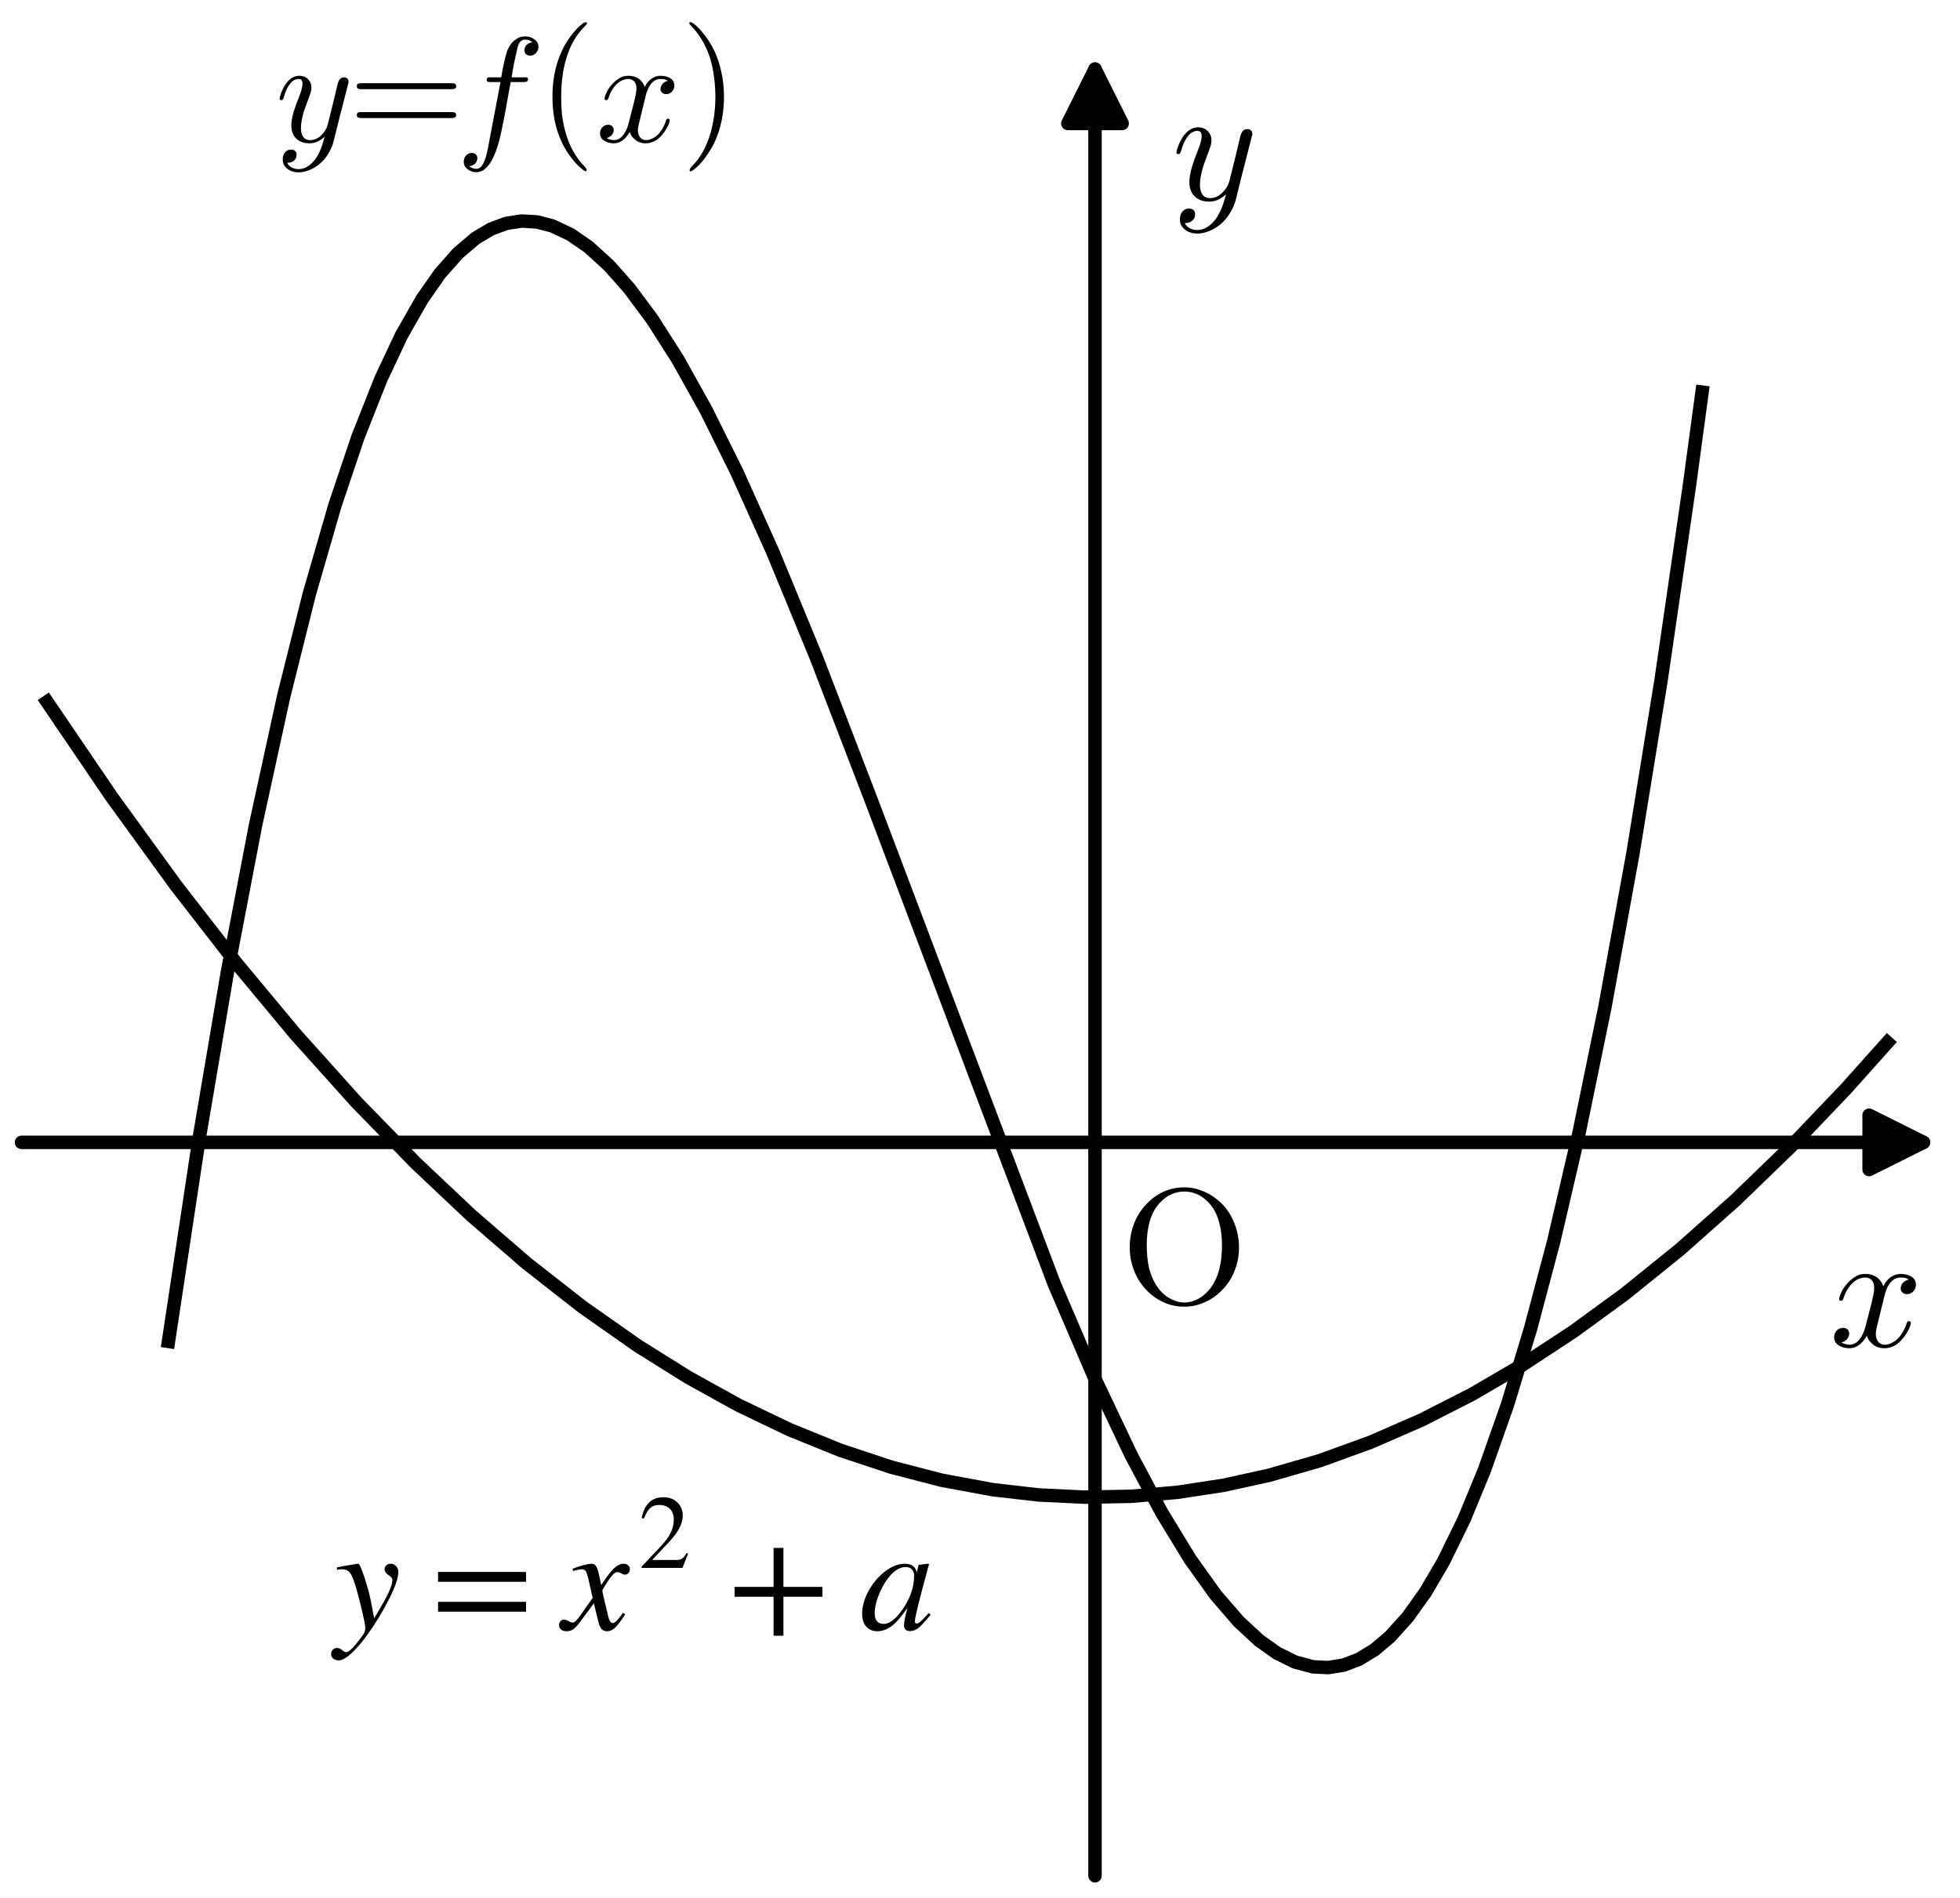
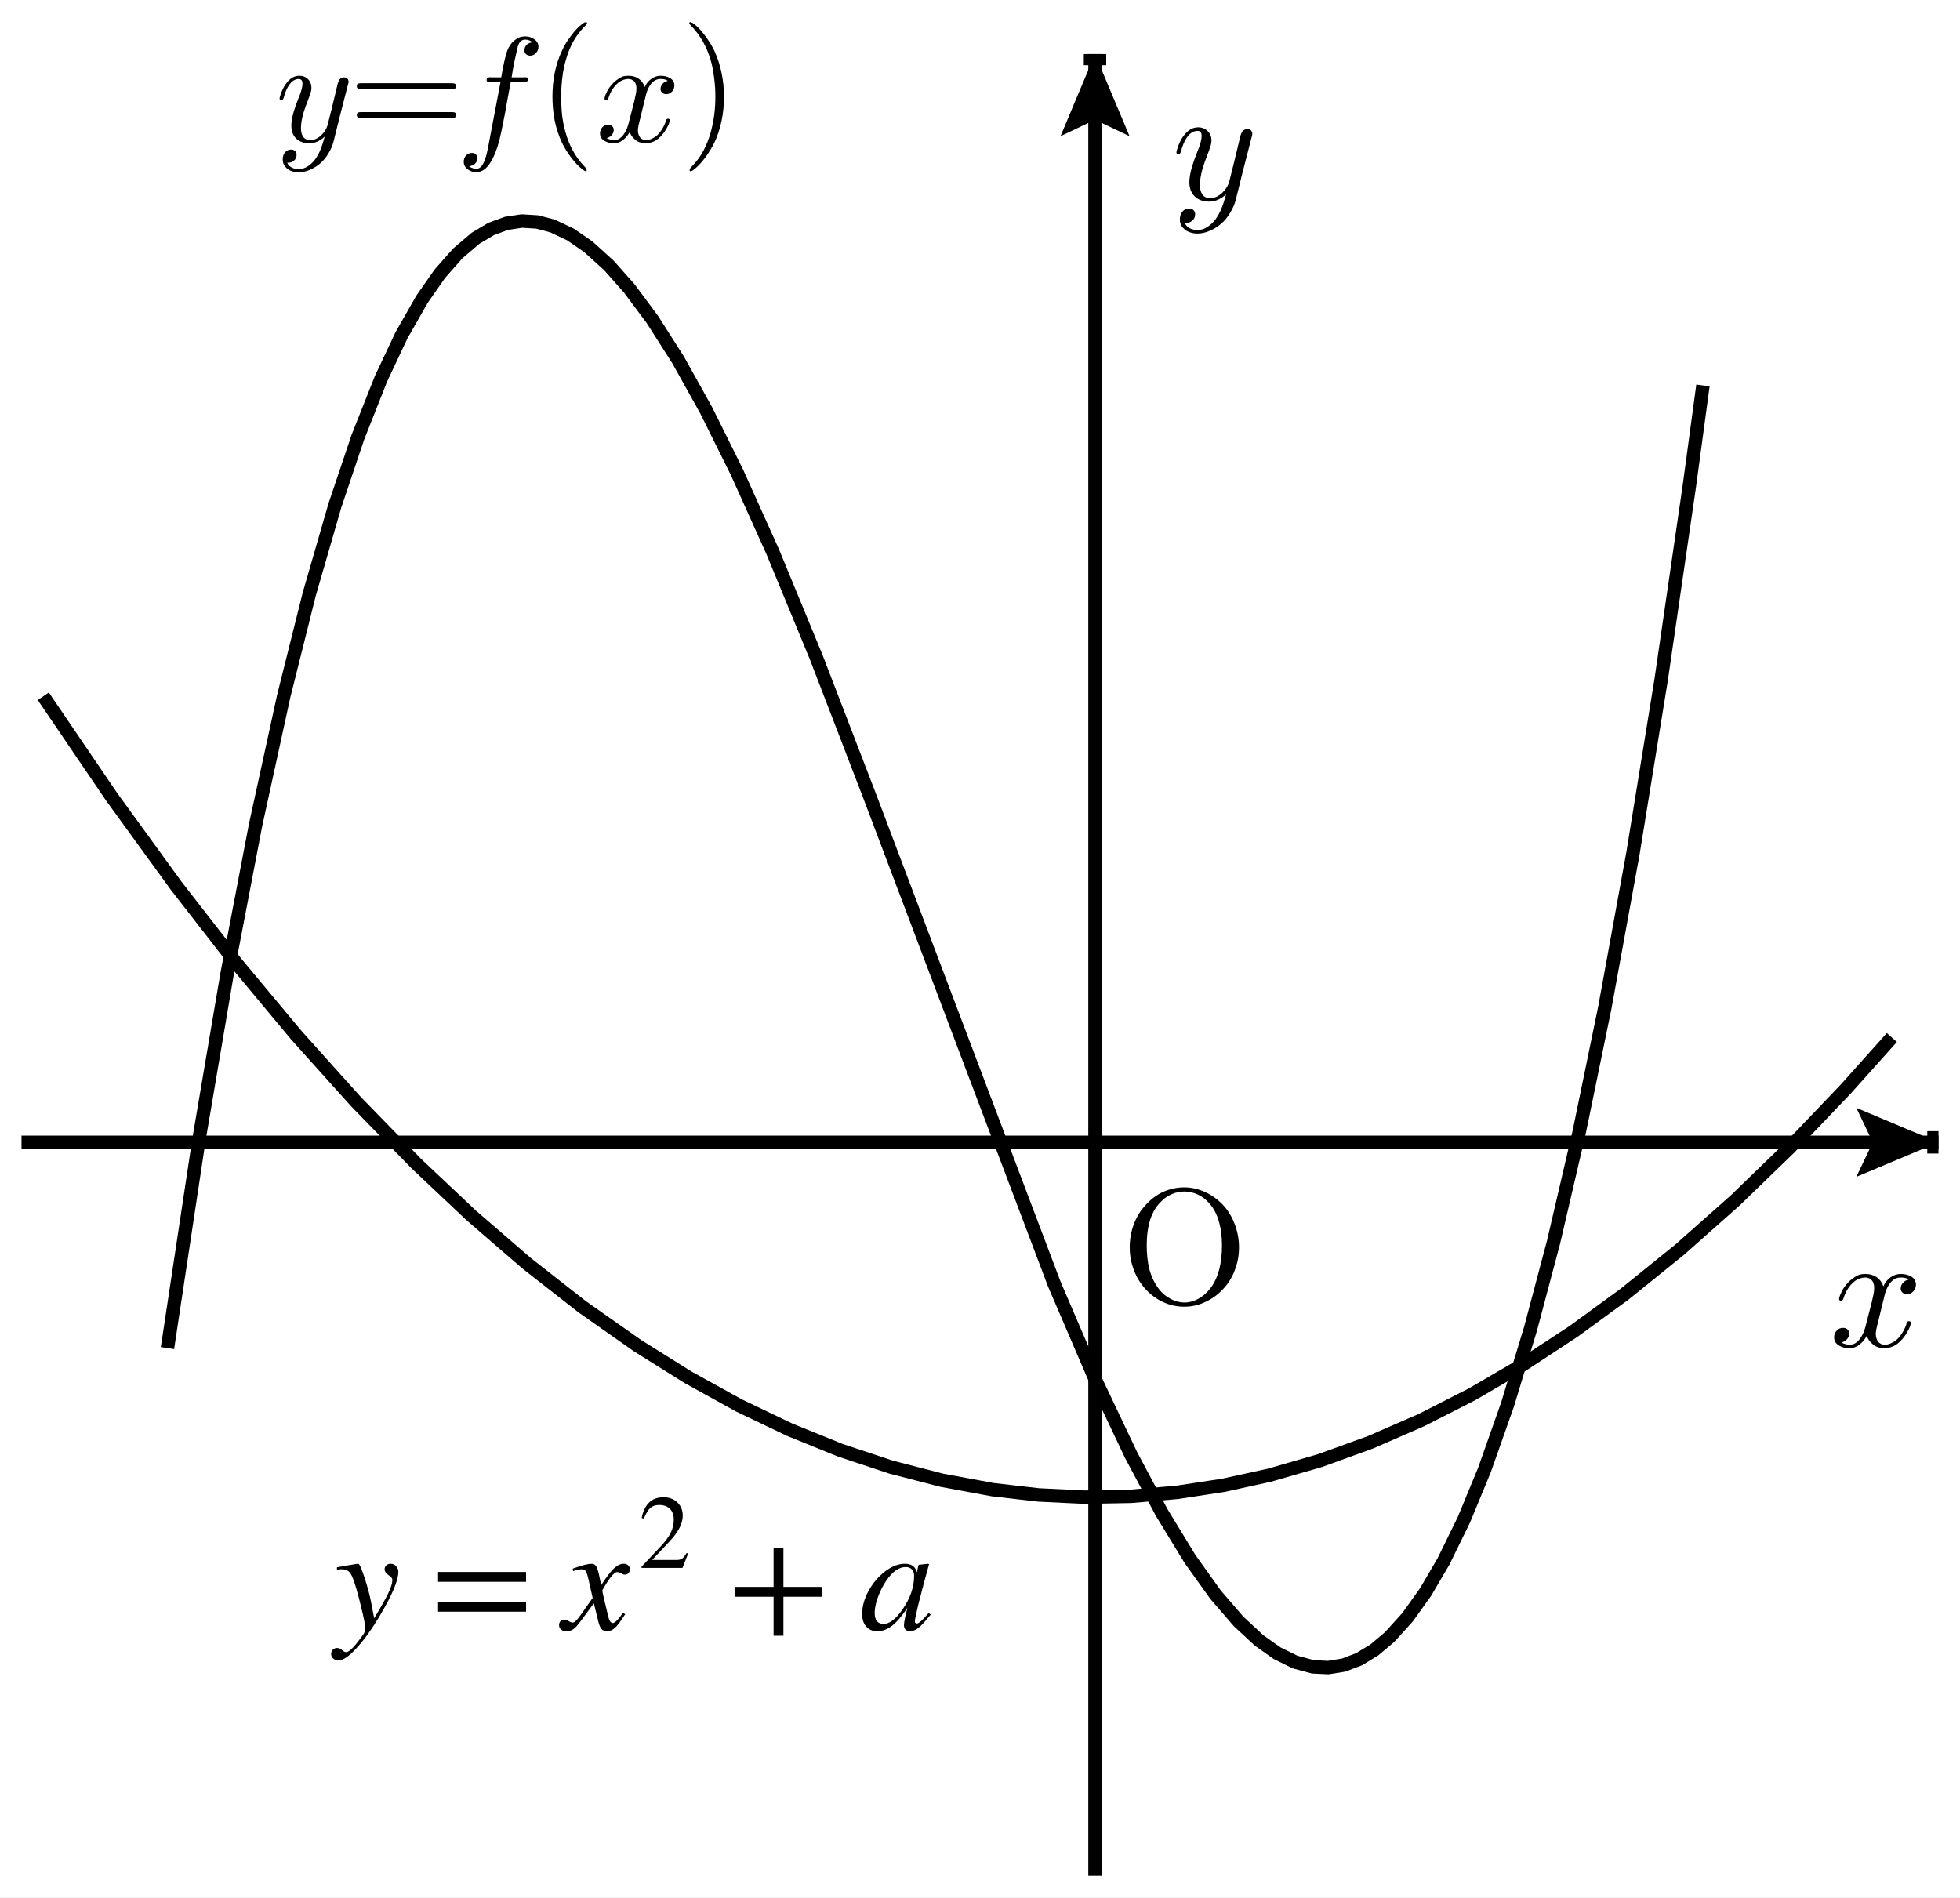
<svg xmlns="http://www.w3.org/2000/svg" xmlns:xlink="http://www.w3.org/1999/xlink" width="131.22pt" height="127.026pt" viewBox="0 0 131.22 127.026" version="1.1">
  <defs>
    <style type="text/css">*{stroke-linejoin: round; stroke-linecap: butt}</style>
  </defs>
  <g id="figure_1">
    <g id="patch_1">
      <path d="M 0 127.026  L 131.22 127.026  L 131.22 0  L 0 0  z " style="fill: #ffffff" />
    </g>
    <g id="axes_1">
      <g id="patch_2">
        <path d="M 1.44 125.586  L 129.78 125.586  L 129.78 3.618  L 1.44 3.618  z " style="fill: #ffffff" />
      </g>
      <g id="matplotlib.axis_1" />
      <g id="matplotlib.axis_2" />
      <g id="line2d_1">
-         <path d="M 11.279 89.81  L 13.336 76.201  L 15.222 65.097  L 17.107 55.252  L 18.993 46.615  L 20.707 39.769  L 22.421 33.841  L 23.963 29.26  L 25.506 25.363  L 26.877 22.452  L 28.249 20.041  L 29.448 18.325  L 30.648 16.964  L 31.848 15.944  L 32.877 15.332  L 33.905 14.953  L 34.933 14.798  L 35.962 14.86  L 36.99 15.13  L 38.19 15.697  L 39.39 16.523  L 40.761 17.767  L 42.132 19.313  L 43.675 21.389  L 45.389 24.079  L 47.275 27.463  L 49.331 31.602  L 51.731 36.936  L 54.645 44.001  L 58.245 53.354  L 70.586 85.974  L 73.328 92.362  L 75.728 97.422  L 77.785 101.283  L 79.67 104.376  L 81.384 106.773  L 82.927 108.56  L 84.298 109.831  L 85.498 110.681  L 86.698 111.274  L 87.898 111.596  L 88.926 111.646  L 89.955 111.48  L 90.983 111.089  L 92.011 110.464  L 93.04 109.597  L 94.24 108.27  L 95.44 106.59  L 96.639 104.543  L 98.011 101.739  L 99.382 98.419  L 100.925 94.044  L 102.467 88.965  L 104.01 83.154  L 105.724 75.804  L 107.438 67.477  L 109.323 57.143  L 111.209 45.531  L 113.094 32.589  L 113.951 26.252  L 113.951 26.252  " clip-path="url(#pb007043fac)" style="fill: none; stroke: #000000; stroke-width: 0.9; stroke-linecap: square" />
+         <path d="M 1.44 76.482  L 129.78 76.482  " clip-path="url(#p0fbfda66be)" style="fill: none; stroke: #000000; stroke-width: 0.9" />
      </g>
      <g id="line2d_2">
-         <path d="M 3.151 46.988  L 7.474 53.349  L 11.797 59.305  L 15.812 64.474  L 19.826 69.294  L 23.84 73.765  L 27.854 77.888  L 31.56 81.384  L 35.265 84.583  L 38.971 87.485  L 42.676 90.089  L 46.073 92.216  L 49.469 94.093  L 52.866 95.72  L 56.263 97.098  L 59.659 98.226  L 63.056 99.105  L 66.453 99.734  L 69.541 100.089  L 72.628 100.237  L 75.716 100.18  L 78.804 99.916  L 81.892 99.446  L 84.98 98.769  L 88.377 97.787  L 91.773 96.554  L 95.17 95.073  L 98.567 93.341  L 101.963 91.36  L 105.36 89.129  L 108.757 86.649  L 112.462 83.659  L 116.168 80.371  L 119.873 76.786  L 123.579 72.904  L 126.358 69.798  L 126.358 69.798  " clip-path="url(#pb007043fac)" style="fill: none; stroke: #000000; stroke-width: 0.9; stroke-linecap: square" />
+         <path d="M 73.31 125.586  L 73.31 3.618  " clip-path="url(#p0fbfda66be)" style="fill: none; stroke: #000000; stroke-width: 0.9" />
      </g>
-       <g id="patch_3">
-         <path d="M 1.44 76.482  Q 65.61 76.482 128.774 76.482  " style="fill: none; stroke: #000000; stroke-width: 0.9; stroke-linecap: round" />
-         <path d="M 125.134 74.662  L 128.774 76.482  L 125.134 78.302  z " style="stroke: #000000; stroke-width: 0.9; stroke-linecap: round" />
+       <g id="line2d_3">
+         <path d="M 11.279 89.81  L 13.336 76.201  L 15.222 65.097  L 17.107 55.252  L 18.993 46.615  L 20.707 39.769  L 22.421 33.841  L 23.963 29.26  L 25.506 25.363  L 26.877 22.452  L 28.249 20.041  L 29.448 18.325  L 30.648 16.964  L 31.848 15.944  L 32.877 15.332  L 33.905 14.953  L 34.933 14.798  L 35.962 14.86  L 36.99 15.13  L 38.19 15.697  L 39.39 16.523  L 40.761 17.767  L 42.132 19.313  L 43.675 21.389  L 45.389 24.079  L 47.275 27.463  L 49.331 31.602  L 51.731 36.936  L 54.645 44.001  L 58.245 53.354  L 70.586 85.974  L 73.328 92.362  L 75.728 97.422  L 77.785 101.283  L 79.67 104.376  L 81.384 106.773  L 82.927 108.56  L 84.298 109.831  L 85.498 110.681  L 86.698 111.274  L 87.898 111.596  L 88.926 111.646  L 89.955 111.48  L 90.983 111.089  L 92.011 110.464  L 93.04 109.597  L 94.24 108.27  L 95.44 106.59  L 96.639 104.543  L 98.011 101.739  L 99.382 98.419  L 100.925 94.044  L 102.467 88.965  L 104.01 83.154  L 105.724 75.804  L 107.438 67.477  L 109.323 57.143  L 111.209 45.531  L 113.094 32.589  L 113.951 26.252  L 113.951 26.252  " clip-path="url(#p0fbfda66be)" style="fill: none; stroke: #000000; stroke-width: 0.9; stroke-linecap: square" />
      </g>
-       <g id="patch_4">
-         <path d="M 73.31 125.586  Q 73.31 64.602 73.31 4.625  " style="fill: none; stroke: #000000; stroke-width: 0.9; stroke-linecap: round" />
-         <path d="M 71.49 8.265  L 73.31 4.625  L 75.13 8.265  z " style="stroke: #000000; stroke-width: 0.9; stroke-linecap: round" />
+       <g id="line2d_4">
+         <path d="M 3.151 46.988  L 7.474 53.349  L 11.797 59.305  L 15.812 64.474  L 19.826 69.294  L 23.84 73.765  L 27.854 77.888  L 31.56 81.384  L 35.265 84.583  L 38.971 87.485  L 42.676 90.089  L 46.073 92.216  L 49.469 94.093  L 52.866 95.72  L 56.263 97.098  L 59.659 98.226  L 63.056 99.105  L 66.453 99.734  L 69.541 100.089  L 72.628 100.237  L 75.716 100.18  L 78.804 99.916  L 81.892 99.446  L 84.98 98.769  L 88.377 97.787  L 91.773 96.554  L 95.17 95.073  L 98.567 93.341  L 101.963 91.36  L 105.36 89.129  L 108.757 86.649  L 112.462 83.659  L 116.168 80.371  L 119.873 76.786  L 123.579 72.904  L 126.358 69.798  L 126.358 69.798  " clip-path="url(#p0fbfda66be)" style="fill: none; stroke: #000000; stroke-width: 0.9; stroke-linecap: square" />
      </g>
      <g id="text_1">
        <g transform="translate(22.4088 109.1424) scale(0.1 -0.1)">
          <defs>
            <path id="STIXGeneral-Italic-5c" d="M 1555 1190  L 1690 486  Q 2118 1190 2294 1558  Q 2470 1926 2470 2131  Q 2470 2234 2304 2336  Q 2138 2445 2138 2586  Q 2138 2688 2211 2755  Q 2285 2822 2394 2822  Q 2534 2822 2630 2720  Q 2726 2618 2726 2470  Q 2726 1914 1888 518  Q 1389 -307 918 -812  Q 448 -1318 173 -1318  Q 26 -1318 -64 -1241  Q -154 -1165 -154 -1043  Q -154 -934 -80 -860  Q -6 -787 96 -787  Q 218 -787 314 -876  Q 410 -966 486 -966  Q 602 -966 794 -755  Q 877 -672 1040 -457  Q 1203 -243 1248 -173  Q 1312 -45 1312 51  Q 1312 243 1113 1046  Q 915 1850 787 2176  Q 698 2413 592 2499  Q 486 2586 294 2586  Q 192 2586 96 2560  L 96 2669  Q 237 2694 301 2707  Q 563 2758 986 2822  L 1011 2822  Q 1082 2822 1277 2227  Q 1472 1632 1555 1190  z " transform="scale(0.015625)" />
            <path id="STIXGeneral-Regular-20" d="M 4077 2048  L 307 2048  L 307 2470  L 4077 2470  L 4077 2048  z M 4077 768  L 307 768  L 307 1190  L 4077 1190  L 4077 768  z " transform="scale(0.015625)" />
            <path id="STIXGeneral-Italic-5b" d="M 1555 2272  L 1632 1907  Q 1971 2426 2179 2624  Q 2387 2822 2598 2822  Q 2714 2822 2787 2755  Q 2861 2688 2861 2585  Q 2861 2483 2800 2419  Q 2739 2355 2643 2355  Q 2586 2355 2490 2409  Q 2394 2464 2310 2464  Q 2125 2464 1683 1690  Q 1683 1606 1734 1402  L 1939 544  Q 2003 282 2131 282  Q 2234 282 2432 538  Q 2451 563 2476 598  Q 2502 634 2521 662  Q 2541 691 2566 717  L 2662 659  Q 2387 230 2227 80  Q 2067 -70 1882 -70  Q 1728 -70 1645 26  Q 1562 122 1504 365  L 1318 1126  L 755 365  Q 557 96 432 13  Q 307 -70 147 -70  Q 0 -70 -86 0  Q -173 70 -173 198  Q -173 294 -112 361  Q -51 429 45 429  Q 122 429 250 358  Q 346 301 416 301  Q 525 301 742 614  L 1267 1357  L 1088 2150  Q 1024 2432 969 2509  Q 915 2586 794 2586  Q 717 2586 544 2541  L 429 2509  L 410 2611  L 480 2637  Q 992 2822 1229 2822  Q 1350 2822 1420 2707  Q 1491 2592 1555 2272  z " transform="scale(0.015625)" />
            <path id="STIXGeneral-Regular-15" d="M 3034 877  L 2688 0  L 186 0  L 186 77  L 1325 1286  Q 1773 1754 1965 2144  Q 2157 2534 2157 2950  Q 2157 3379 1920 3616  Q 1683 3853 1267 3853  Q 922 3853 720 3673  Q 518 3494 326 3021  L 192 3053  Q 301 3648 630 3987  Q 960 4326 1523 4326  Q 2054 4326 2380 4006  Q 2707 3686 2707 3200  Q 2707 2477 1888 1613  L 832 486  L 2330 486  Q 2541 486 2665 569  Q 2790 653 2944 915  L 3034 877  z " transform="scale(0.015625)" />
            <path id="STIXGeneral-Regular-e" d="M 4070 1408  L 2400 1408  L 2400 -262  L 1978 -262  L 1978 1408  L 307 1408  L 307 1830  L 1978 1830  L 1978 3501  L 2400 3501  L 2400 1830  L 4070 1830  L 4070 1408  z " transform="scale(0.015625)" />
            <path id="STIXGeneral-Italic-44" d="M 2963 710  L 3046 640  Q 2688 205 2518 70  Q 2349 -64 2157 -64  Q 1901 -64 1901 198  Q 1901 358 2048 934  Q 1690 397 1389 163  Q 1088 -70 749 -70  Q 467 -70 288 125  Q 109 320 109 672  Q 109 1158 387 1664  Q 666 2170 1094 2496  Q 1523 2822 1939 2822  Q 2368 2822 2451 2451  L 2522 2758  L 2541 2778  L 2931 2822  L 2976 2803  Q 2970 2778 2938 2669  Q 2368 595 2368 346  Q 2368 262 2458 262  Q 2554 262 2790 525  L 2963 710  z M 2336 2310  Q 2336 2477 2240 2579  Q 2144 2682 1978 2682  Q 1542 2682 1139 2093  Q 928 1779 787 1395  Q 646 1011 646 717  Q 646 243 1030 243  Q 1408 243 1843 870  Q 2336 1581 2336 2310  z " transform="scale(0.015625)" />
          </defs>
          <use xlink:href="#STIXGeneral-Italic-5c" transform="translate(0 0.384375)" />
          <use xlink:href="#STIXGeneral-Regular-20" transform="translate(64.39996 0.384375)" />
          <use xlink:href="#STIXGeneral-Italic-5b" transform="translate(152.8999 0.384375)" />
          <use xlink:href="#STIXGeneral-Regular-15" transform="translate(203.4096 41.68438) scale(0.7)" />
          <use xlink:href="#STIXGeneral-Regular-e" transform="translate(262.9095 0.384375)" />
          <use xlink:href="#STIXGeneral-Italic-44" transform="translate(351.4095 0.384375)" />
+         </g>
+       </g>
+       <g id="line2d_5">
+         <path d="M 129.78 76.482  " clip-path="url(#p0fbfda66be)" style="fill: none; stroke: #000000; stroke-width: 1.5; stroke-linecap: square" />
+         <defs>
+           <path id="m0d12fe2a1b" d="M 0 0  L -5.5 -2.31  L -4.4 0  L -5.5 2.31  z " />
+         </defs>
+         <g clip-path="url(#p0fbfda66be)">
+           <use xlink:href="#m0d12fe2a1b" x="129.78" y="76.482" />
+         </g>
+       </g>
+       <g id="line2d_6">
+         <path d="M 73.31 3.618  " clip-path="url(#p0fbfda66be)" style="fill: none; stroke: #000000; stroke-width: 1.5; stroke-linecap: square" />
+         <defs>
+           <path id="mf0140f6c1e" d="M 0 0  L -2.31 5.5  L 0 4.4  L 2.31 5.5  z " />
+         </defs>
+         <g clip-path="url(#p0fbfda66be)">
+           <use xlink:href="#mf0140f6c1e" x="73.31" y="3.618" />
        </g>
      </g>
      <g id="text_2">
        <g transform="translate(122.4695 90.16975) scale(0.11 -0.11)">
          <defs>
            <path id="HyhwpEQ-196" d="M 3375 2419  Q 3375 2638 3169 2750  Q 3006 2838 2781 2838  Q 2563 2838 2375 2700  Q 2194 2563 2106 2356  Q 2025 2588 1844 2713  Q 1663 2838 1413 2838  Q 1281 2838 1181 2813  Q 1069 2775 975 2706  Q 800 2594 663 2425  Q 519 2256 450 2075  L 438 2056  Q 400 1963 388 1906  Q 369 1813 419 1800  Q 463 1788 494 1800  Q 525 1819 544 1863  Q 606 2069 713 2244  Q 831 2431 975 2544  Q 1069 2619 1175 2656  Q 1288 2700 1400 2700  Q 1506 2700 1588 2650  Q 1669 2600 1713 2500  Q 1769 2375 1738 2144  Q 1719 2013 1663 1781  L 1663 1775  L 1400 750  Q 1325 488 1194 313  Q 1025 81 794 81  Q 700 81 625 106  Q 538 125 475 169  Q 600 200 681 288  Q 775 388 775 513  Q 775 619 706 681  Q 638 738 538 738  Q 388 738 288 631  Q 188 519 188 369  Q 188 156 388 44  Q 556 -56 788 -56  Q 994 -56 1181 88  Q 1338 213 1463 431  Q 1488 344 1544 256  Q 1600 181 1694 100  Q 1775 25 1888 -13  Q 2000 -56 2150 -56  Q 2275 -56 2381 -19  Q 2494 13 2594 75  Q 2775 200 2919 394  Q 3050 569 3138 775  Q 3169 869 3175 913  Q 3181 981 3131 994  Q 3069 1006 3044 975  Q 3025 956 3000 888  L 3000 869  Q 2931 675 2831 525  Q 2731 363 2588 244  Q 2488 175 2388 131  Q 2269 81 2163 81  Q 2075 81 2000 119  Q 1931 156 1894 213  Q 1819 325 1813 469  Q 1806 581 1844 738  L 2138 1944  Q 2206 2250 2338 2444  Q 2519 2700 2775 2700  Q 2863 2700 2938 2688  Q 3025 2669 3094 2619  Q 2963 2594 2875 2500  Q 2781 2400 2781 2275  Q 2781 2175 2850 2113  Q 2919 2050 3031 2050  Q 3169 2050 3275 2163  Q 3375 2275 3375 2419  z " transform="scale(0.015625)" />
          </defs>
          <use xlink:href="#HyhwpEQ-196" />
        </g>
      </g>
      <g id="text_3">
        <g transform="translate(78.444 13.40278) scale(0.11 -0.11)">
          <defs>
            <path id="HyhwpEQ-197" d="M 3138 2550  Q 3150 2644 3100 2706  Q 3050 2769 2950 2769  Q 2831 2769 2763 2688  Q 2713 2631 2675 2500  L 2556 2000  Q 2450 1563 2400 1356  Q 2313 1000 2238 713  Q 2169 481 1975 294  Q 1756 81 1494 81  Q 1281 81 1181 244  Q 1100 375 1100 600  Q 1100 863 1206 1244  Q 1275 1469 1425 1856  L 1444 1906  Q 1494 2038 1513 2106  Q 1550 2225 1550 2319  Q 1550 2550 1400 2694  Q 1256 2838 1031 2838  Q 725 2838 494 2544  Q 306 2313 200 1944  L 194 1925  Q 181 1863 188 1838  Q 194 1794 263 1794  Q 306 1794 325 1825  Q 344 1838 356 1894  L 363 1906  Q 444 2219 581 2425  Q 763 2700 1006 2700  Q 1188 2700 1163 2444  Q 1150 2294 1063 2050  L 1013 1925  Q 856 1525 794 1313  Q 688 950 688 706  Q 688 350 894 150  Q 1100 -56 1475 -56  Q 1650 -56 1819 25  Q 1981 100 2119 231  Q 2025 -113 1956 -281  Q 1856 -538 1700 -756  Q 1550 -944 1388 -1044  Q 1206 -1163 1000 -1163  Q 838 -1163 706 -1094  Q 563 -1019 513 -888  Q 669 -900 781 -813  Q 913 -719 913 -550  Q 913 -438 844 -381  Q 781 -325 675 -325  Q 513 -325 413 -450  Q 319 -569 319 -744  Q 319 -863 363 -963  Q 413 -1063 513 -1144  Q 600 -1219 725 -1256  Q 850 -1300 1000 -1300  Q 1244 -1300 1494 -1188  Q 1725 -1088 1931 -913  Q 2125 -744 2275 -494  Q 2425 -250 2494 6  L 2750 1038  L 3138 2550  z " transform="scale(0.015625)" />
          </defs>
          <use xlink:href="#HyhwpEQ-197" />
        </g>
      </g>
      <g id="text_4">
        <g transform="translate(75.0216 87.27103) scale(0.11 -0.11)">
          <defs>
            <path id="HyhwpEQ-a8" d="M 4613 2181  Q 4613 2650 4450 3081  Q 4281 3531 3981 3850  Q 3669 4169 3300 4338  Q 2900 4525 2481 4525  Q 2056 4525 1663 4350  Q 1281 4175 988 3850  Q 675 3519 513 3081  Q 356 2656 356 2181  Q 356 1725 519 1300  Q 681 869 1000 531  Q 1288 225 1669 50  Q 2056 -125 2481 -125  Q 2906 -125 3294 56  Q 3681 231 3981 550  Q 4288 869 4450 1300  Q 4613 1719 4613 2181  z M 3950 2275  Q 3950 1756 3850 1356  Q 3725 856 3438 519  Q 3256 306 3013 175  Q 2750 38 2494 38  Q 2213 38 1950 181  Q 1706 306 1519 531  Q 1238 881 1113 1369  Q 1019 1763 1019 2275  Q 1019 2775 1125 3169  Q 1256 3644 1550 3944  Q 1738 4144 1969 4250  Q 2219 4363 2481 4363  Q 2750 4363 3000 4250  Q 3238 4138 3431 3931  Q 3713 3631 3838 3163  Q 3950 2769 3950 2275  z " transform="scale(0.015625)" />
          </defs>
          <use xlink:href="#HyhwpEQ-a8" />
        </g>
      </g>
      <g id="text_5">
        <g transform="translate(18.42936 9.507187) scale(0.1 -0.1)">
          <defs>
            <path id="HyhwpEQ-e1" d="M 4613 2394  Q 4613 2481 4538 2506  Q 4494 2519 4394 2519  L 575 2519  Q 469 2519 425 2506  Q 356 2481 356 2394  Q 356 2306 419 2281  Q 463 2263 569 2263  L 4400 2263  Q 4506 2263 4544 2281  Q 4613 2313 4613 2394  z M 4613 1156  Q 4613 1244 4538 1269  Q 4494 1281 4394 1281  L 575 1281  Q 469 1281 425 1269  Q 356 1244 356 1156  Q 356 1069 419 1044  Q 463 1025 569 1025  L 4400 1025  Q 4506 1025 4544 1044  Q 4613 1075 4613 1156  z " transform="scale(0.015625)" />
            <path id="HyhwpEQ-184" d="M 3169 4081  Q 3169 4288 2975 4413  Q 2813 4525 2600 4525  Q 2494 4525 2381 4494  Q 2275 4456 2188 4388  Q 2038 4288 1938 4119  Q 1838 3969 1794 3781  Q 1744 3625 1700 3425  Q 1675 3294 1625 3056  L 1575 2769  L 1144 2769  L 1125 2775  Q 1031 2775 1000 2756  Q 950 2731 950 2650  Q 950 2600 1000 2581  Q 1038 2569 1113 2569  L 1125 2569  L 1544 2569  L 1063 44  L 1044 -63  Q 963 -513 881 -744  Q 738 -1150 513 -1150  Q 419 -1150 344 -1119  Q 263 -1094 200 -1038  Q 350 -1019 444 -938  Q 550 -844 550 -688  Q 550 -588 481 -525  Q 419 -469 325 -469  Q 163 -469 63 -581  Q -31 -688 -31 -850  Q -31 -1050 144 -1175  Q 300 -1294 513 -1294  Q 888 -1294 1175 -775  Q 1356 -444 1494 75  Q 1588 456 1681 950  Q 1744 1244 1844 1831  L 1981 2569  L 2531 2569  Q 2625 2569 2663 2588  Q 2725 2613 2725 2700  Q 2725 2750 2669 2769  Q 2638 2775 2569 2775  L 2550 2769  L 2019 2769  Q 2069 3088 2131 3413  Q 2200 3738 2275 4050  Q 2306 4194 2375 4281  Q 2463 4388 2600 4388  Q 2694 4388 2775 4356  Q 2856 4325 2913 4269  Q 2763 4256 2669 4169  Q 2569 4075 2569 3925  Q 2569 3825 2638 3763  Q 2706 3700 2813 3700  Q 2969 3700 3069 3819  Q 3169 3931 3169 4081  z " transform="scale(0.015625)" />
            <path id="HyhwpEQ-de" d="M 2038 4975  Q 2156 5088 2106 5125  Q 2056 5163 1919 5063  Q 1675 4881 1413 4525  Q 1175 4206 1038 3894  Q 831 3450 731 2944  Q 638 2469 638 1944  Q 638 1419 731 931  Q 838 406 1056 -50  Q 1206 -356 1431 -656  Q 1681 -988 1925 -1175  Q 2075 -1294 2100 -1231  Q 2125 -1163 2013 -1050  Q 1725 -756 1519 -381  Q 1325 -31 1206 388  Q 1100 750 1050 1156  Q 1013 1525 1013 1944  Q 1013 2381 1063 2775  Q 1113 3200 1231 3575  Q 1344 3975 1544 4331  Q 1750 4688 2038 4975  z " transform="scale(0.015625)" />
            <path id="HyhwpEQ-df" d="M 1844 1938  Q 1844 2463 1744 2938  Q 1644 3444 1438 3894  Q 1294 4200 1056 4525  Q 794 4881 556 5063  Q 413 5163 369 5125  Q 325 5088 444 4969  Q 719 4688 931 4319  Q 1131 3969 1256 3569  Q 1369 3194 1419 2769  Q 1475 2369 1475 1938  Q 1475 1538 1425 1156  Q 1369 744 1263 369  Q 1144 -38 956 -388  Q 750 -763 463 -1050  Q 350 -1169 375 -1231  Q 400 -1300 556 -1181  Q 794 -1000 1044 -663  Q 1263 -363 1419 -56  Q 1638 394 1744 925  Q 1844 1406 1844 1938  z " transform="scale(0.015625)" />
          </defs>
          <use xlink:href="#HyhwpEQ-197" />
          <use xlink:href="#HyhwpEQ-e1" transform="translate(49.03125 0)" />
          <use xlink:href="#HyhwpEQ-184" transform="translate(126.6719 0)" />
          <use xlink:href="#HyhwpEQ-de" transform="translate(175.5938 0)" />
          <use xlink:href="#HyhwpEQ-196" transform="translate(214.4688 0)" />
          <use xlink:href="#HyhwpEQ-df" transform="translate(271.5938 0)" />
        </g>
      </g>
    </g>
  </g>
  <defs>
-     <clipPath id="pb007043fac">
+     <clipPath id="p0fbfda66be">
      <rect x="1.44" y="3.618" width="128.34" height="121.968" />
    </clipPath>
  </defs>
</svg>
